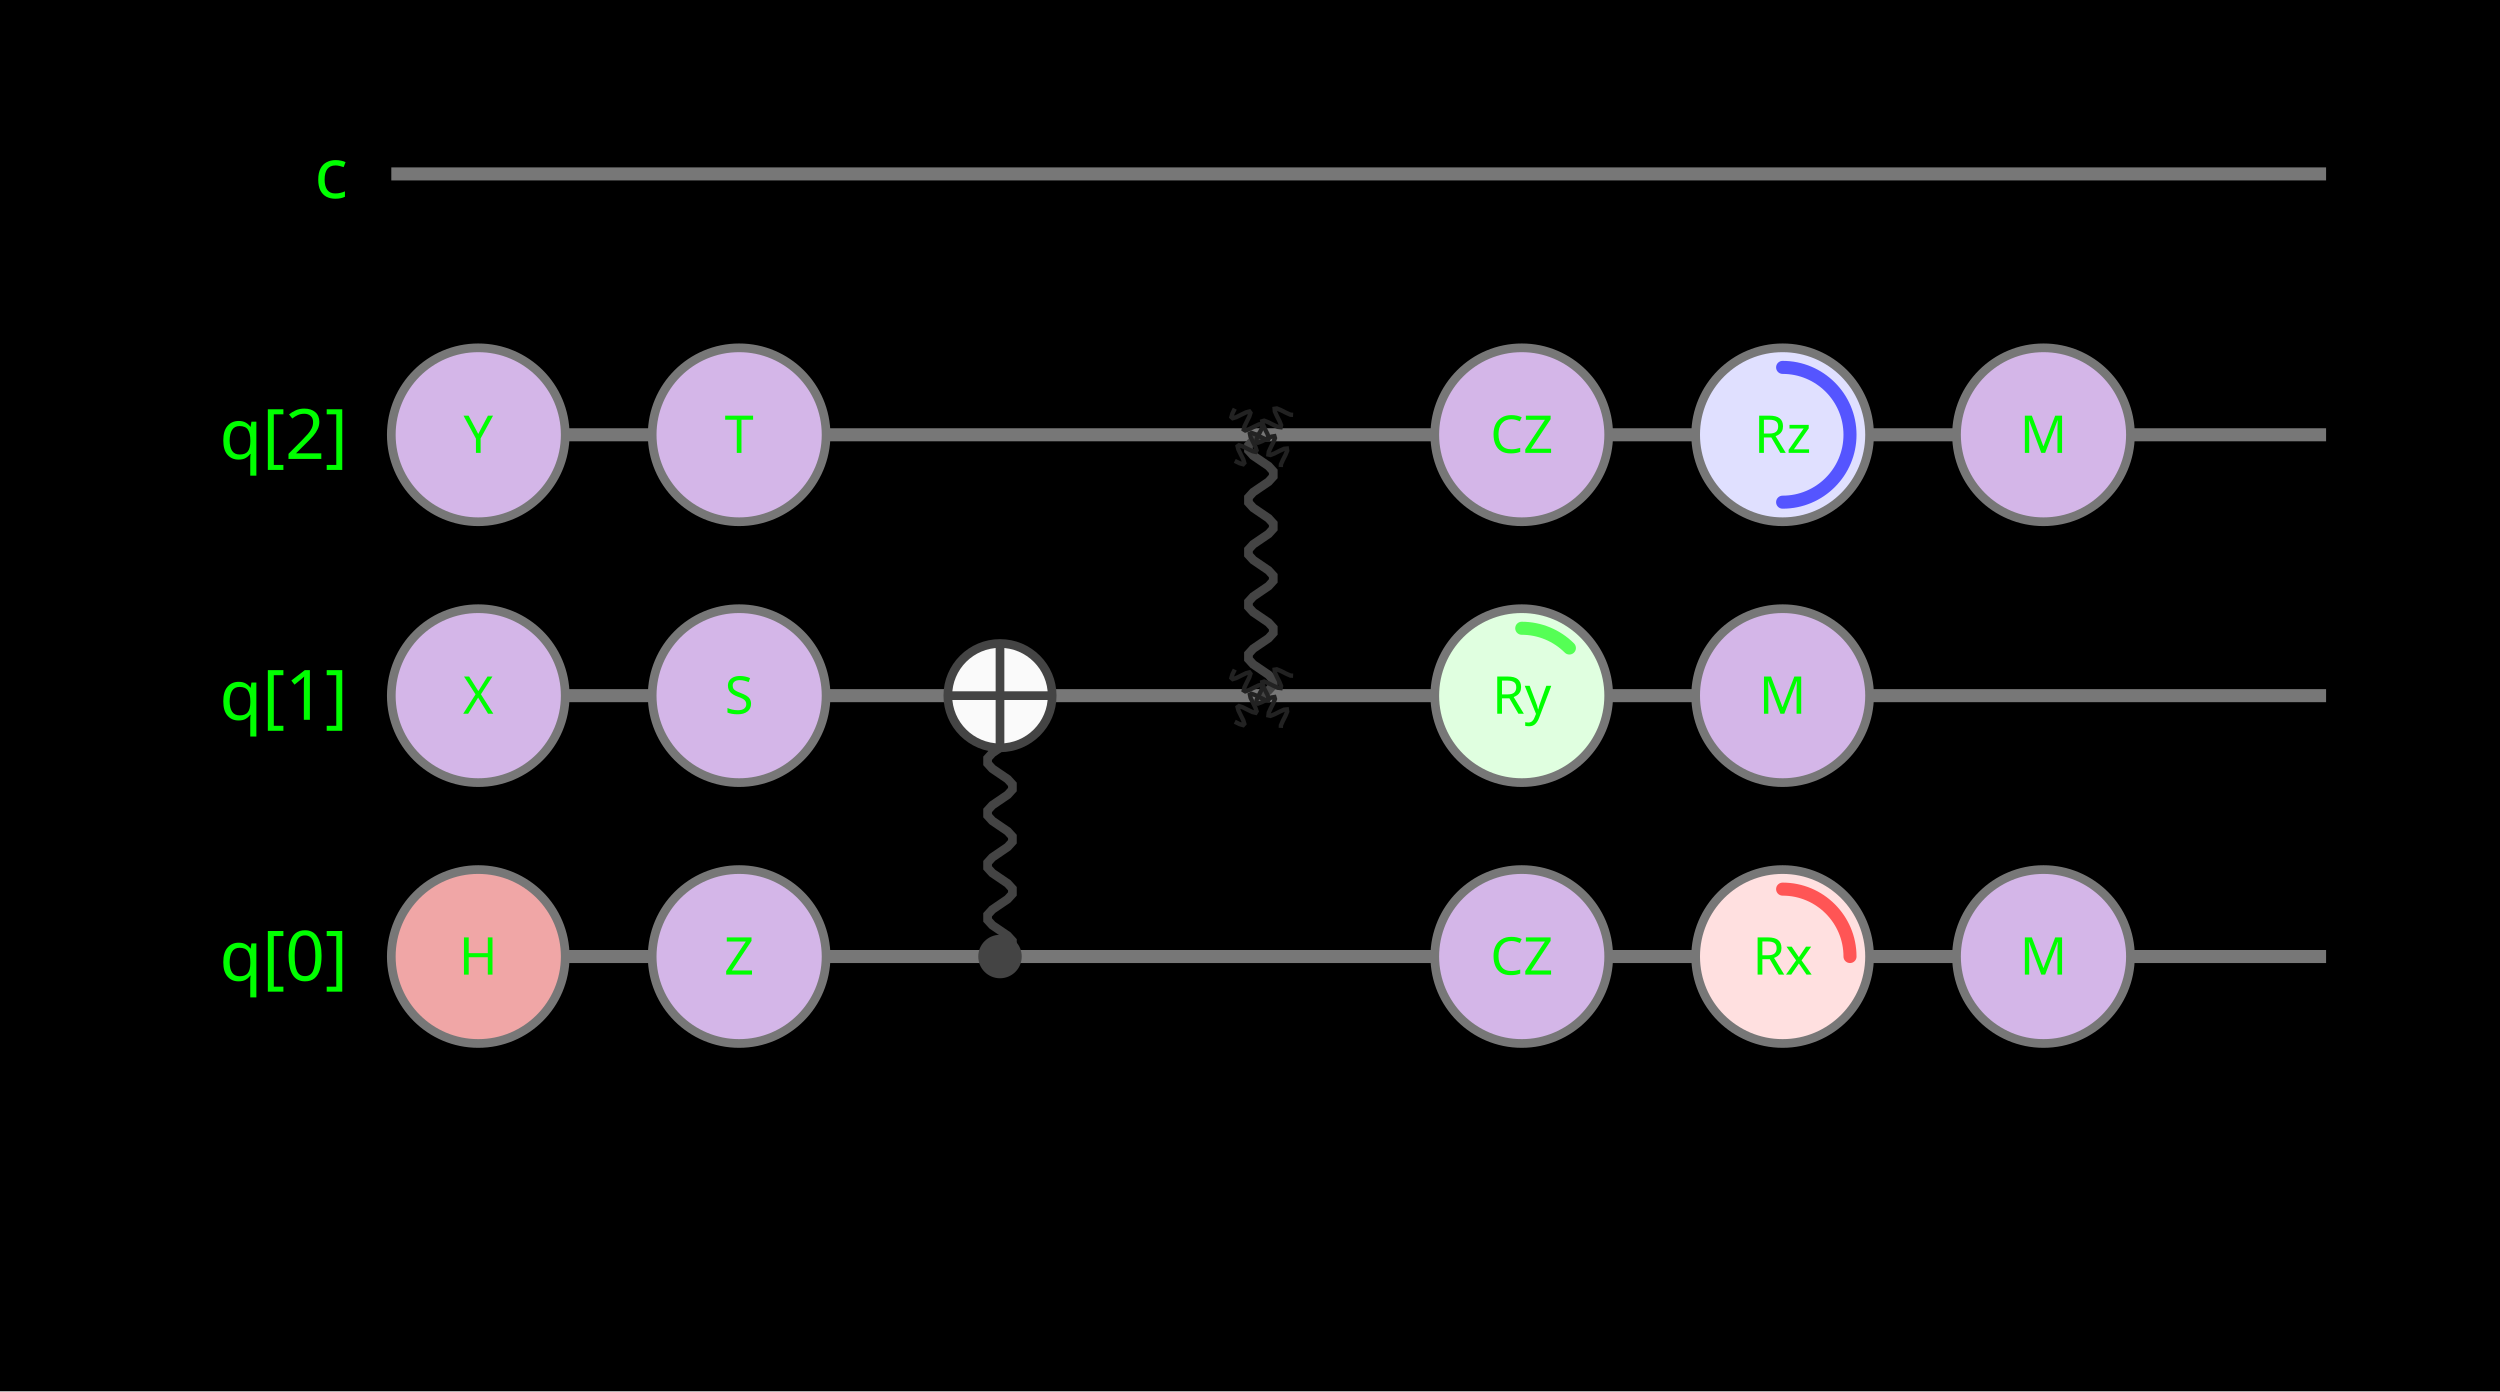
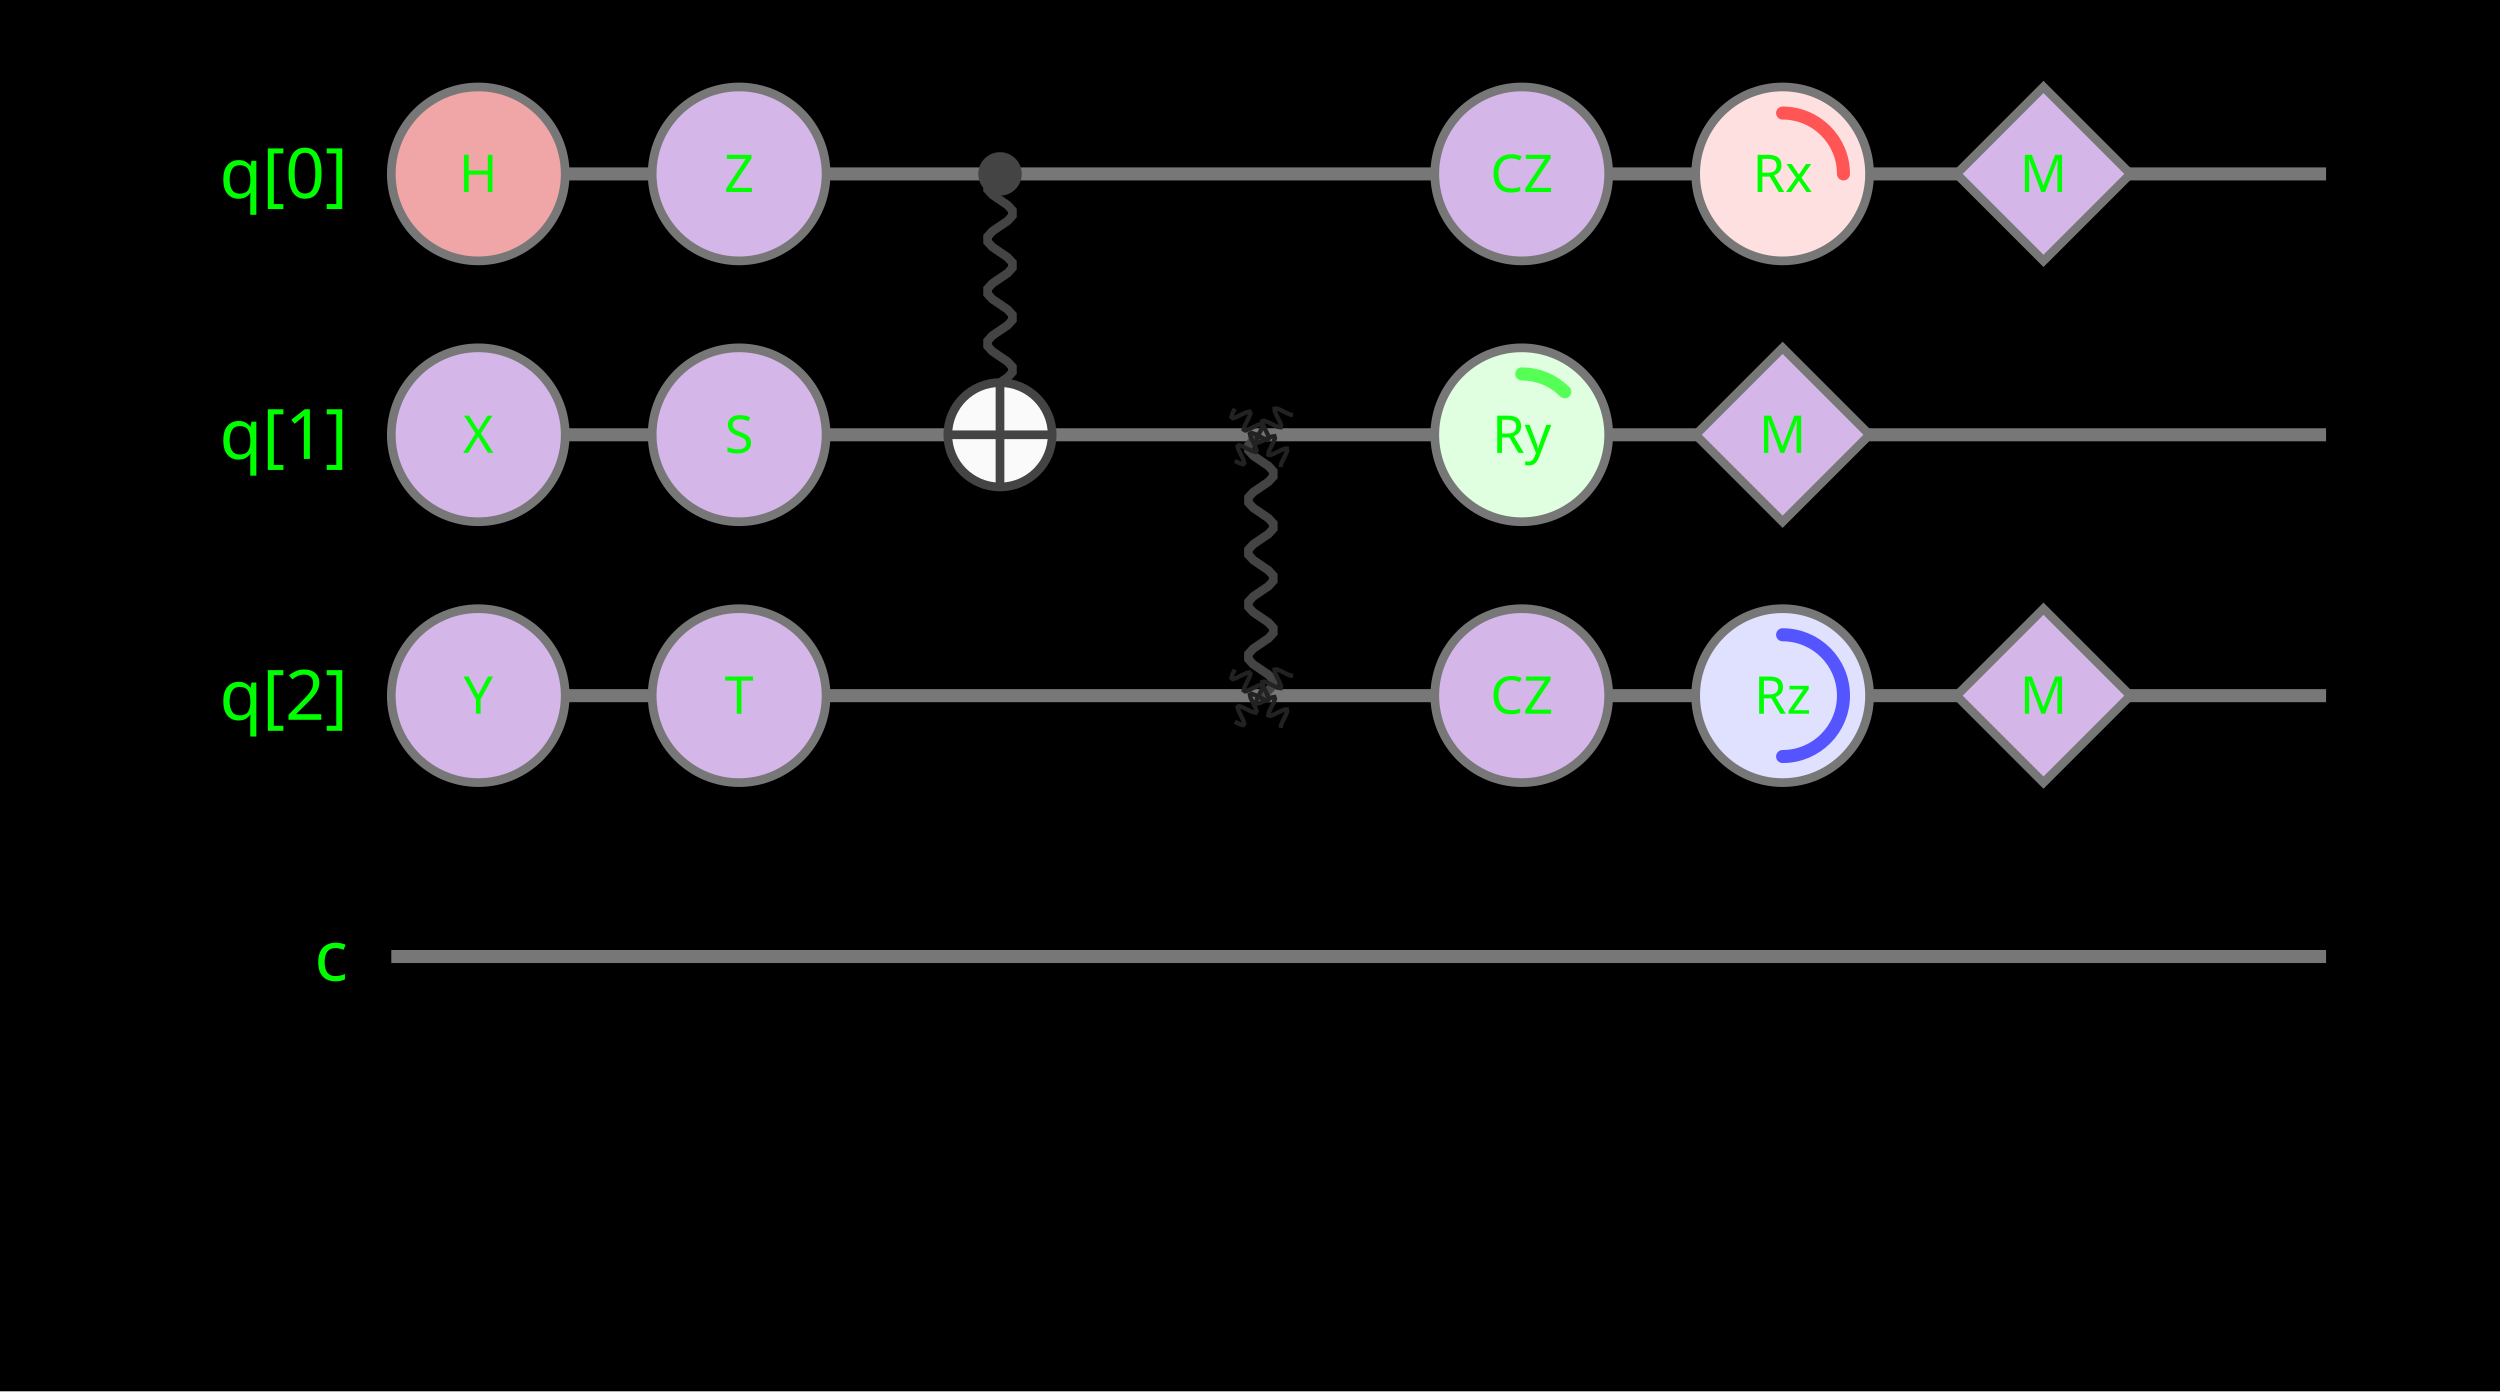
<svg xmlns="http://www.w3.org/2000/svg" width="575.0" height="320" viewBox="0 0 575.0 320">
  <rect width="100%" height="100%" fill="#000000" />
-   <text x="80" y="40" fill="#00ff00" font-family="calibri" font-size="16" text-anchor="end" dominant-baseline="middle">c</text>
-   <text x="80" y="220" fill="#00ff00" font-family="calibri" font-size="16" text-anchor="end" dominant-baseline="middle">q[0]</text>
-   <text x="80" y="160" fill="#00ff00" font-family="calibri" font-size="16" text-anchor="end" dominant-baseline="middle">q[1]</text>
-   <text x="80" y="100" fill="#00ff00" font-family="calibri" font-size="16" text-anchor="end" dominant-baseline="middle">q[2]</text>
+   <text x="80" y="40" fill="#00ff00" font-family="calibri" font-size="16" text-anchor="end" dominant-baseline="middle">q[0]</text>
+   <text x="80" y="100" fill="#00ff00" font-family="calibri" font-size="16" text-anchor="end" dominant-baseline="middle">q[1]</text>
+   <text x="80" y="160" fill="#00ff00" font-family="calibri" font-size="16" text-anchor="end" dominant-baseline="middle">q[2]</text>
+   <text x="80" y="220" fill="#00ff00" font-family="calibri" font-size="16" text-anchor="end" dominant-baseline="middle">c</text>
  <line x1="90" y1="40" x2="535.0" y2="40" stroke="#777777" stroke-width="3" stroke-dasharray="" />
+   <line x1="90" y1="100" x2="535.0" y2="100" stroke="#777777" stroke-width="3" stroke-dasharray="" />
+   <line x1="90" y1="160" x2="535.0" y2="160" stroke="#777777" stroke-width="3" stroke-dasharray="" />
  <line x1="90" y1="220" x2="535.0" y2="220" stroke="#777777" stroke-width="3" stroke-dasharray="" />
-   <line x1="90" y1="160" x2="535.0" y2="160" stroke="#777777" stroke-width="3" stroke-dasharray="" />
-   <line x1="90" y1="100" x2="535.0" y2="100" stroke="#777777" stroke-width="3" stroke-dasharray="" />
-   <circle cx="110.0" cy="220" r="20" fill="#f0a6a6" stroke="#777777" stroke-width="2" />
-   <text x="110.0" y="220" fill="#00ff00" font-family="sans-serif" font-size="12" text-anchor="middle" dominant-baseline="middle">H</text>
+   <circle cx="110.0" cy="40" r="20" fill="#f0a6a6" stroke="#777777" stroke-width="2" />
+   <text x="110.0" y="40" fill="#00ff00" font-family="sans-serif" font-size="12" text-anchor="middle" dominant-baseline="middle">H</text>
+   <circle cx="110.0" cy="100" r="20" fill="#d4b6e8" stroke="#777777" stroke-width="2" />
+   <text x="110.0" y="100" fill="#00ff00" font-family="sans-serif" font-size="12" text-anchor="middle" dominant-baseline="middle">X</text>
  <circle cx="110.0" cy="160" r="20" fill="#d4b6e8" stroke="#777777" stroke-width="2" />
-   <text x="110.0" y="160" fill="#00ff00" font-family="sans-serif" font-size="12" text-anchor="middle" dominant-baseline="middle">X</text>
-   <circle cx="110.0" cy="100" r="20" fill="#d4b6e8" stroke="#777777" stroke-width="2" />
-   <text x="110.0" y="100" fill="#00ff00" font-family="sans-serif" font-size="12" text-anchor="middle" dominant-baseline="middle">Y</text>
-   <circle cx="170.0" cy="220" r="20" fill="#d4b6e8" stroke="#777777" stroke-width="2" />
-   <text x="170.0" y="220" fill="#00ff00" font-family="sans-serif" font-size="12" text-anchor="middle" dominant-baseline="middle">Z</text>
+   <text x="110.0" y="160" fill="#00ff00" font-family="sans-serif" font-size="12" text-anchor="middle" dominant-baseline="middle">Y</text>
+   <circle cx="170.0" cy="40" r="20" fill="#d4b6e8" stroke="#777777" stroke-width="2" />
+   <text x="170.0" y="40" fill="#00ff00" font-family="sans-serif" font-size="12" text-anchor="middle" dominant-baseline="middle">Z</text>
+   <circle cx="170.0" cy="100" r="20" fill="#d4b6e8" stroke="#777777" stroke-width="2" />
+   <text x="170.0" y="100" fill="#00ff00" font-family="sans-serif" font-size="12" text-anchor="middle" dominant-baseline="middle">S</text>
  <circle cx="170.0" cy="160" r="20" fill="#d4b6e8" stroke="#777777" stroke-width="2" />
-   <text x="170.0" y="160" fill="#00ff00" font-family="sans-serif" font-size="12" text-anchor="middle" dominant-baseline="middle">S</text>
-   <circle cx="170.0" cy="100" r="20" fill="#d4b6e8" stroke="#777777" stroke-width="2" />
-   <text x="170.0" y="100" fill="#00ff00" font-family="sans-serif" font-size="12" text-anchor="middle" dominant-baseline="middle">T</text>
-   <path d="M 230.0 220.0 L 231.763 218.8 L 232.853 217.6 L 232.853 216.4 L 231.763 215.2 L 230.0 214.0 L 228.237 212.8 L 227.147 211.6 L 227.147 210.4 L 228.237 209.2 L 230.0 208.0 L 231.763 206.8 L 232.853 205.6 L 232.853 204.4 L 231.763 203.2 L 230.0 202.0 L 228.237 200.8 L 227.147 199.6 L 227.147 198.4 L 228.237 197.2 L 230.0 196.0 L 231.763 194.8 L 232.853 193.6 L 232.853 192.4 L 231.763 191.2 L 230.0 190.0 L 228.237 188.8 L 227.147 187.6 L 227.147 186.4 L 228.237 185.2 L 230.0 184.0 L 231.763 182.8 L 232.853 181.6 L 232.853 180.4 L 231.763 179.2 L 230.0 178.0 L 228.237 176.8 L 227.147 175.6 L 227.147 174.4 L 228.237 173.2 L 230.0 172.0 L 231.763 170.8 L 232.853 169.6 L 232.853 168.4 L 231.763 167.2 L 230.0 166.0 L 228.237 164.8 L 227.147 163.6 L 227.147 162.4 L 228.237 161.2 L 230 160.0" stroke="#444444" stroke-width="2" fill="none" stroke-dasharray="" />
-   <circle cx="230.0" cy="220" r="5" fill="#444444" stroke="none" stroke-width="1" />
-   <circle cx="230.0" cy="160" r="12" fill="#fafafa" stroke="#444444" stroke-width="2" />
-   <line x1="218.0" y1="160" x2="242.0" y2="160" stroke="#444444" stroke-width="2" />
-   <line x1="230.0" y1="148" x2="230.0" y2="172" stroke="#444444" stroke-width="2" />
-   <path d="M 290.0 160.0 L 291.763 158.8 L 292.853 157.6 L 292.853 156.4 L 291.763 155.2 L 290.0 154.0 L 288.237 152.8 L 287.147 151.6 L 287.147 150.4 L 288.237 149.2 L 290.0 148.0 L 291.763 146.8 L 292.853 145.6 L 292.853 144.4 L 291.763 143.2 L 290.0 142.0 L 288.237 140.8 L 287.147 139.6 L 287.147 138.4 L 288.237 137.2 L 290.0 136.0 L 291.763 134.8 L 292.853 133.6 L 292.853 132.4 L 291.763 131.2 L 290.0 130.0 L 288.237 128.8 L 287.147 127.6 L 287.147 126.4 L 288.237 125.2 L 290.0 124.0 L 291.763 122.8 L 292.853 121.6 L 292.853 120.4 L 291.763 119.2 L 290.0 118.0 L 288.237 116.8 L 287.147 115.6 L 287.147 114.4 L 288.237 113.2 L 290.0 112.0 L 291.763 110.8 L 292.853 109.6 L 292.853 108.4 L 291.763 107.2 L 290.0 106.0 L 288.237 104.8 L 287.147 103.6 L 287.147 102.4 L 288.237 101.2 L 290.0 100.0" stroke="#444444" stroke-width="2" fill="none" stroke-dasharray="" />
+   <text x="170.0" y="160" fill="#00ff00" font-family="sans-serif" font-size="12" text-anchor="middle" dominant-baseline="middle">T</text>
+   <path d="M 230.0 40.0 L 228.237 41.2 L 227.147 42.4 L 227.147 43.6 L 228.237 44.8 L 230.0 46.0 L 231.763 47.2 L 232.853 48.4 L 232.853 49.6 L 231.763 50.8 L 230.0 52.0 L 228.237 53.2 L 227.147 54.4 L 227.147 55.6 L 228.237 56.8 L 230.0 58.0 L 231.763 59.2 L 232.853 60.4 L 232.853 61.6 L 231.763 62.8 L 230.0 64.0 L 228.237 65.2 L 227.147 66.4 L 227.147 67.6 L 228.237 68.8 L 230.0 70.0 L 231.763 71.2 L 232.853 72.4 L 232.853 73.6 L 231.763 74.8 L 230.0 76.0 L 228.237 77.2 L 227.147 78.4 L 227.147 79.6 L 228.237 80.8 L 230.0 82.0 L 231.763 83.2 L 232.853 84.4 L 232.853 85.6 L 231.763 86.8 L 230.0 88.0 L 228.237 89.2 L 227.147 90.4 L 227.147 91.6 L 228.237 92.8 L 230.0 94.0 L 231.763 95.2 L 232.853 96.4 L 232.853 97.6 L 231.763 98.8 L 230 100.0" stroke="#444444" stroke-width="2" fill="none" stroke-dasharray="" />
+   <circle cx="230.0" cy="40" r="5" fill="#444444" stroke="none" stroke-width="1" />
+   <circle cx="230.0" cy="100" r="12" fill="#fafafa" stroke="#444444" stroke-width="2" />
+   <line x1="218.0" y1="100" x2="242.0" y2="100" stroke="#444444" stroke-width="2" />
+   <line x1="230.0" y1="88" x2="230.0" y2="112" stroke="#444444" stroke-width="2" />
+   <path d="M 290.0 100.0 L 288.237 101.2 L 287.147 102.4 L 287.147 103.6 L 288.237 104.8 L 290.0 106.0 L 291.763 107.2 L 292.853 108.4 L 292.853 109.6 L 291.763 110.8 L 290.0 112.0 L 288.237 113.2 L 287.147 114.4 L 287.147 115.6 L 288.237 116.8 L 290.0 118.0 L 291.763 119.2 L 292.853 120.4 L 292.853 121.6 L 291.763 122.8 L 290.0 124.0 L 288.237 125.2 L 287.147 126.4 L 287.147 127.6 L 288.237 128.8 L 290.0 130.0 L 291.763 131.2 L 292.853 132.4 L 292.853 133.6 L 291.763 134.8 L 290.0 136.0 L 288.237 137.2 L 287.147 138.4 L 287.147 139.6 L 288.237 140.8 L 290.0 142.0 L 291.763 143.2 L 292.853 144.4 L 292.853 145.6 L 291.763 146.8 L 290.0 148.0 L 288.237 149.2 L 287.147 150.4 L 287.147 151.6 L 288.237 152.8 L 290.0 154.0 L 291.763 155.2 L 292.853 156.4 L 292.853 157.6 L 291.763 158.8 L 290.0 160.0" stroke="#444444" stroke-width="2" fill="none" stroke-dasharray="" />
+   <path d="M 284.0 94.0 L 283.447 95.124 L 283.221 95.922 L 283.521 96.194 L 284.341 95.945 L 285.474 95.383 L 286.589 94.84 L 287.363 94.637 L 287.607 94.965 L 287.336 95.807 L 286.767 96.947 L 286.233 98.052 L 286.054 98.803 L 286.41 99.018 L 287.274 98.726 L 288.421 98.151 L 289.515 97.628 L 290.242 97.473 L 290.429 97.857 L 290.115 98.742 L 289.534 99.894 L 289.023 100.977 L 288.893 101.679 L 289.305 101.838 L 290.21 101.504 L 291.367 100.918 L 292.437 100.42 L 293.114 100.314 L 293.246 100.754 L 292.892 101.679 L 292.302 102.84 L 291.817 103.897 L 291.737 104.549 L 292.205 104.653 L 293.149 104.28 L 294.313 103.687 L 295.356 103.216 L 295.981 103.162 L 296.058 103.656 L 295.667 104.619 L 295.072 105.786 L 294.615 106.813 L 294.587 107.413" stroke="#222222" stroke-width="1" fill="none" stroke-dasharray="" />
+   <path d="M 284.0 106.0 L 285.124 106.553 L 285.922 106.779 L 286.194 106.479 L 285.945 105.659 L 285.383 104.526 L 284.84 103.411 L 284.637 102.637 L 284.965 102.393 L 285.807 102.664 L 286.947 103.233 L 288.052 103.767 L 288.803 103.946 L 289.018 103.59 L 288.726 102.726 L 288.151 101.579 L 287.628 100.485 L 287.473 99.758 L 287.857 99.571 L 288.742 99.885 L 289.894 100.466 L 290.977 100.977 L 291.679 101.107 L 291.838 100.695 L 291.504 99.79 L 290.918 98.633 L 290.42 97.563 L 290.314 96.886 L 290.754 96.754 L 291.679 97.108 L 292.84 97.698 L 293.897 98.183 L 294.549 98.263 L 294.653 97.795 L 294.28 96.851 L 293.687 95.687 L 293.216 94.644 L 293.162 94.019 L 293.656 93.942 L 294.619 94.333 L 295.786 94.928 L 296.813 95.385 L 297.413 95.413" stroke="#222222" stroke-width="1" fill="none" stroke-dasharray="" />
  <path d="M 284.0 154.0 L 283.447 155.124 L 283.221 155.922 L 283.521 156.194 L 284.341 155.945 L 285.474 155.383 L 286.589 154.84 L 287.363 154.637 L 287.607 154.965 L 287.336 155.807 L 286.767 156.947 L 286.233 158.052 L 286.054 158.803 L 286.41 159.018 L 287.274 158.726 L 288.421 158.151 L 289.515 157.628 L 290.242 157.473 L 290.429 157.857 L 290.115 158.742 L 289.534 159.894 L 289.023 160.977 L 288.893 161.679 L 289.305 161.838 L 290.21 161.504 L 291.367 160.918 L 292.437 160.42 L 293.114 160.314 L 293.246 160.754 L 292.892 161.679 L 292.302 162.84 L 291.817 163.897 L 291.737 164.549 L 292.205 164.653 L 293.149 164.28 L 294.313 163.687 L 295.356 163.216 L 295.981 163.162 L 296.058 163.656 L 295.667 164.619 L 295.072 165.786 L 294.615 166.813 L 294.587 167.413" stroke="#222222" stroke-width="1" fill="none" stroke-dasharray="" />
  <path d="M 284.0 166.0 L 285.124 166.553 L 285.922 166.779 L 286.194 166.479 L 285.945 165.659 L 285.383 164.526 L 284.84 163.411 L 284.637 162.637 L 284.965 162.393 L 285.807 162.664 L 286.947 163.233 L 288.052 163.767 L 288.803 163.946 L 289.018 163.59 L 288.726 162.726 L 288.151 161.579 L 287.628 160.485 L 287.473 159.758 L 287.857 159.571 L 288.742 159.885 L 289.894 160.466 L 290.977 160.977 L 291.679 161.107 L 291.838 160.695 L 291.504 159.79 L 290.918 158.633 L 290.42 157.563 L 290.314 156.886 L 290.754 156.754 L 291.679 157.108 L 292.84 157.698 L 293.897 158.183 L 294.549 158.263 L 294.653 157.795 L 294.28 156.851 L 293.687 155.687 L 293.216 154.644 L 293.162 154.019 L 293.656 153.942 L 294.619 154.333 L 295.786 154.928 L 296.813 155.385 L 297.413 155.413" stroke="#222222" stroke-width="1" fill="none" stroke-dasharray="" />
-   <path d="M 284.0 94.0 L 283.447 95.124 L 283.221 95.922 L 283.521 96.194 L 284.341 95.945 L 285.474 95.383 L 286.589 94.84 L 287.363 94.637 L 287.607 94.965 L 287.336 95.807 L 286.767 96.947 L 286.233 98.052 L 286.054 98.803 L 286.41 99.018 L 287.274 98.726 L 288.421 98.151 L 289.515 97.628 L 290.242 97.473 L 290.429 97.857 L 290.115 98.742 L 289.534 99.894 L 289.023 100.977 L 288.893 101.679 L 289.305 101.838 L 290.21 101.504 L 291.367 100.918 L 292.437 100.42 L 293.114 100.314 L 293.246 100.754 L 292.892 101.679 L 292.302 102.84 L 291.817 103.897 L 291.737 104.549 L 292.205 104.653 L 293.149 104.28 L 294.313 103.687 L 295.356 103.216 L 295.981 103.162 L 296.058 103.656 L 295.667 104.619 L 295.072 105.786 L 294.615 106.813 L 294.587 107.413" stroke="#222222" stroke-width="1" fill="none" stroke-dasharray="" />
-   <path d="M 284.0 106.0 L 285.124 106.553 L 285.922 106.779 L 286.194 106.479 L 285.945 105.659 L 285.383 104.526 L 284.84 103.411 L 284.637 102.637 L 284.965 102.393 L 285.807 102.664 L 286.947 103.233 L 288.052 103.767 L 288.803 103.946 L 289.018 103.59 L 288.726 102.726 L 288.151 101.579 L 287.628 100.485 L 287.473 99.758 L 287.857 99.571 L 288.742 99.885 L 289.894 100.466 L 290.977 100.977 L 291.679 101.107 L 291.838 100.695 L 291.504 99.79 L 290.918 98.633 L 290.42 97.563 L 290.314 96.886 L 290.754 96.754 L 291.679 97.108 L 292.84 97.698 L 293.897 98.183 L 294.549 98.263 L 294.653 97.795 L 294.28 96.851 L 293.687 95.687 L 293.216 94.644 L 293.162 94.019 L 293.656 93.942 L 294.619 94.333 L 295.786 94.928 L 296.813 95.385 L 297.413 95.413" stroke="#222222" stroke-width="1" fill="none" stroke-dasharray="" />
-   <circle cx="350.0" cy="220" r="20" fill="#d4b6e8" stroke="#777777" stroke-width="2" />
-   <text x="350.0" y="220" fill="#00ff00" font-family="sans-serif" font-size="12" text-anchor="middle" dominant-baseline="middle">CZ</text>
-   <circle cx="350.0" cy="100" r="20" fill="#d4b6e8" stroke="#777777" stroke-width="2" />
-   <text x="350.0" y="100" fill="#00ff00" font-family="sans-serif" font-size="12" text-anchor="middle" dominant-baseline="middle">CZ</text>
-   <circle cx="350.0" cy="160" r="20" fill="#e0ffe0" stroke="#777777" stroke-width="2" />
-   <path d="M 350.0 144.5 A 15.5 15.5 0 0 1 360.96 149.04" fill="none" stroke="#55ff55" stroke-width="3" stroke-linecap="round" />
-   <text x="350.0" y="160" fill="#00ff00" font-family="sans-serif" font-size="12" text-anchor="middle" dominant-baseline="middle">Ry</text>
-   <circle cx="410.0" cy="220" r="20" fill="#ffe0e0" stroke="#777777" stroke-width="2" />
-   <path d="M 410.0 204.5 A 15.5 15.5 0 0 1 425.5 220.0" fill="none" stroke="#ff5555" stroke-width="3" stroke-linecap="round" />
-   <text x="410.0" y="220" fill="#00ff00" font-family="sans-serif" font-size="12" text-anchor="middle" dominant-baseline="middle">Rx</text>
-   <circle cx="410.0" cy="100" r="20" fill="#e0e0ff" stroke="#777777" stroke-width="2" />
-   <path d="M 410.0 84.5 A 15.5 15.5 0 0 1 410.0 115.5" fill="none" stroke="#5555ff" stroke-width="3" stroke-linecap="round" />
-   <text x="410.0" y="100" fill="#00ff00" font-family="sans-serif" font-size="12" text-anchor="middle" dominant-baseline="middle">Rz</text>
-   <circle cx="410.0" cy="160" r="20" fill="#d4b6e8" stroke="#777777" stroke-width="2" />
-   <text x="410.0" y="160" fill="#00ff00" font-family="sans-serif" font-size="12" text-anchor="middle" dominant-baseline="middle">M</text>
-   <circle cx="470.0" cy="220" r="20" fill="#d4b6e8" stroke="#777777" stroke-width="2" />
-   <text x="470.0" y="220" fill="#00ff00" font-family="sans-serif" font-size="12" text-anchor="middle" dominant-baseline="middle">M</text>
-   <circle cx="470.0" cy="100" r="20" fill="#d4b6e8" stroke="#777777" stroke-width="2" />
-   <text x="470.0" y="100" fill="#00ff00" font-family="sans-serif" font-size="12" text-anchor="middle" dominant-baseline="middle">M</text>
+   <circle cx="350.0" cy="40" r="20" fill="#d4b6e8" stroke="#777777" stroke-width="2" />
+   <text x="350.0" y="40" fill="#00ff00" font-family="sans-serif" font-size="12" text-anchor="middle" dominant-baseline="middle">CZ</text>
+   <circle cx="350.0" cy="160" r="20" fill="#d4b6e8" stroke="#777777" stroke-width="2" />
+   <text x="350.0" y="160" fill="#00ff00" font-family="sans-serif" font-size="12" text-anchor="middle" dominant-baseline="middle">CZ</text>
+   <circle cx="350.0" cy="100" r="20" fill="#e0ffe0" stroke="#777777" stroke-width="2" />
+   <path d="M 350.0 86.0 A 14 14 0 0 1 359.899 90.101" fill="none" stroke="#55ff55" stroke-width="3" stroke-linecap="round" />
+   <text x="350.0" y="100" fill="#00ff00" font-family="sans-serif" font-size="12" text-anchor="middle" dominant-baseline="middle">Ry</text>
+   <circle cx="410.0" cy="40" r="20" fill="#ffe0e0" stroke="#777777" stroke-width="2" />
+   <path d="M 410.0 26.0 A 14 14 0 0 1 424.0 40.0" fill="none" stroke="#ff5555" stroke-width="3" stroke-linecap="round" />
+   <text x="410.0" y="40" fill="#00ff00" font-family="sans-serif" font-size="12" text-anchor="middle" dominant-baseline="middle">Rx</text>
+   <circle cx="410.0" cy="160" r="20" fill="#e0e0ff" stroke="#777777" stroke-width="2" />
+   <path d="M 410.0 146.0 A 14 14 0 0 1 410.0 174.0" fill="none" stroke="#5555ff" stroke-width="3" stroke-linecap="round" />
+   <text x="410.0" y="160" fill="#00ff00" font-family="sans-serif" font-size="12" text-anchor="middle" dominant-baseline="middle">Rz</text>
+   <polygon points="410.0,80 430.0,100 410.0,120 390.0,100" fill="#d4b6e8" stroke="#777777" stroke-width="2" />
+   <text x="410.0" y="100" fill="#00ff00" font-family="sans-serif" font-size="12" text-anchor="middle" dominant-baseline="middle">M</text>
+   <polygon points="470.0,20 490.0,40 470.0,60 450.0,40" fill="#d4b6e8" stroke="#777777" stroke-width="2" />
+   <text x="470.0" y="40" fill="#00ff00" font-family="sans-serif" font-size="12" text-anchor="middle" dominant-baseline="middle">M</text>
+   <polygon points="470.0,140 490.0,160 470.0,180 450.0,160" fill="#d4b6e8" stroke="#777777" stroke-width="2" />
+   <text x="470.0" y="160" fill="#00ff00" font-family="sans-serif" font-size="12" text-anchor="middle" dominant-baseline="middle">M</text>
</svg>
